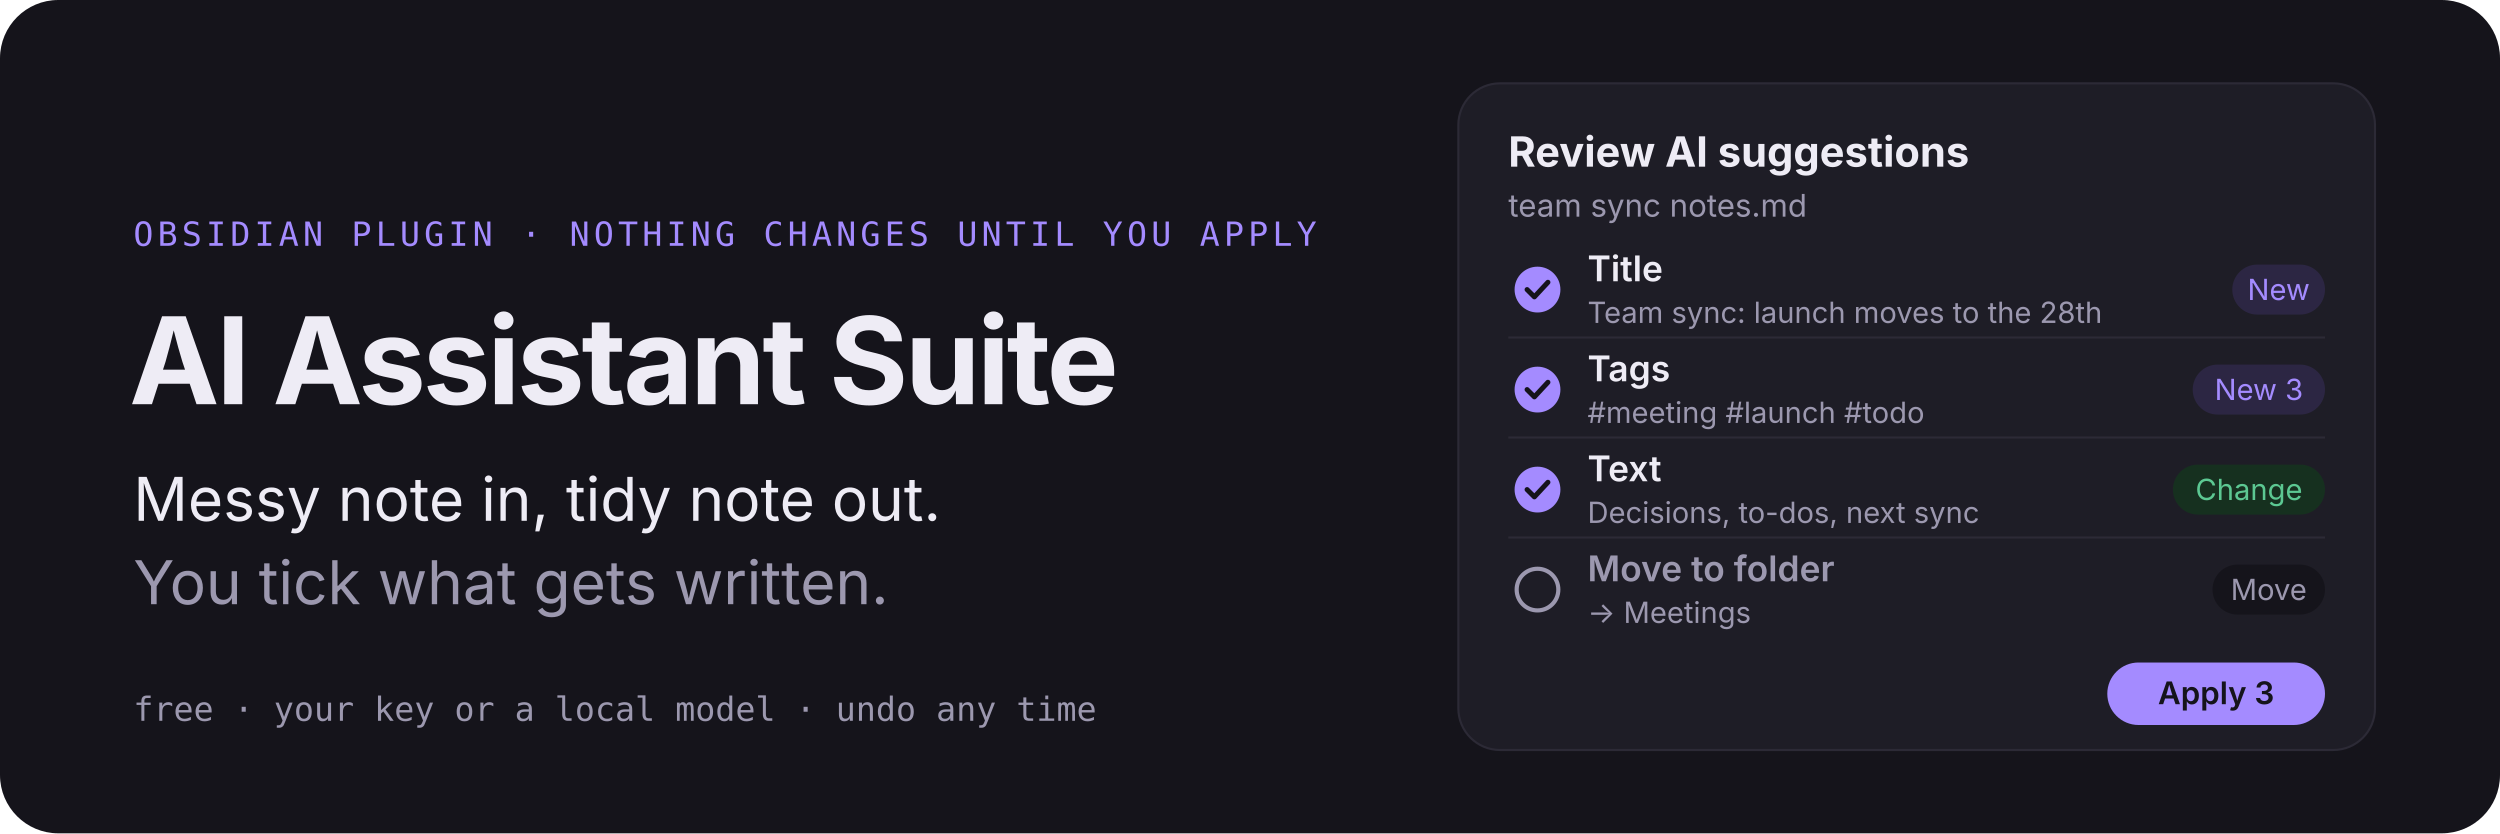
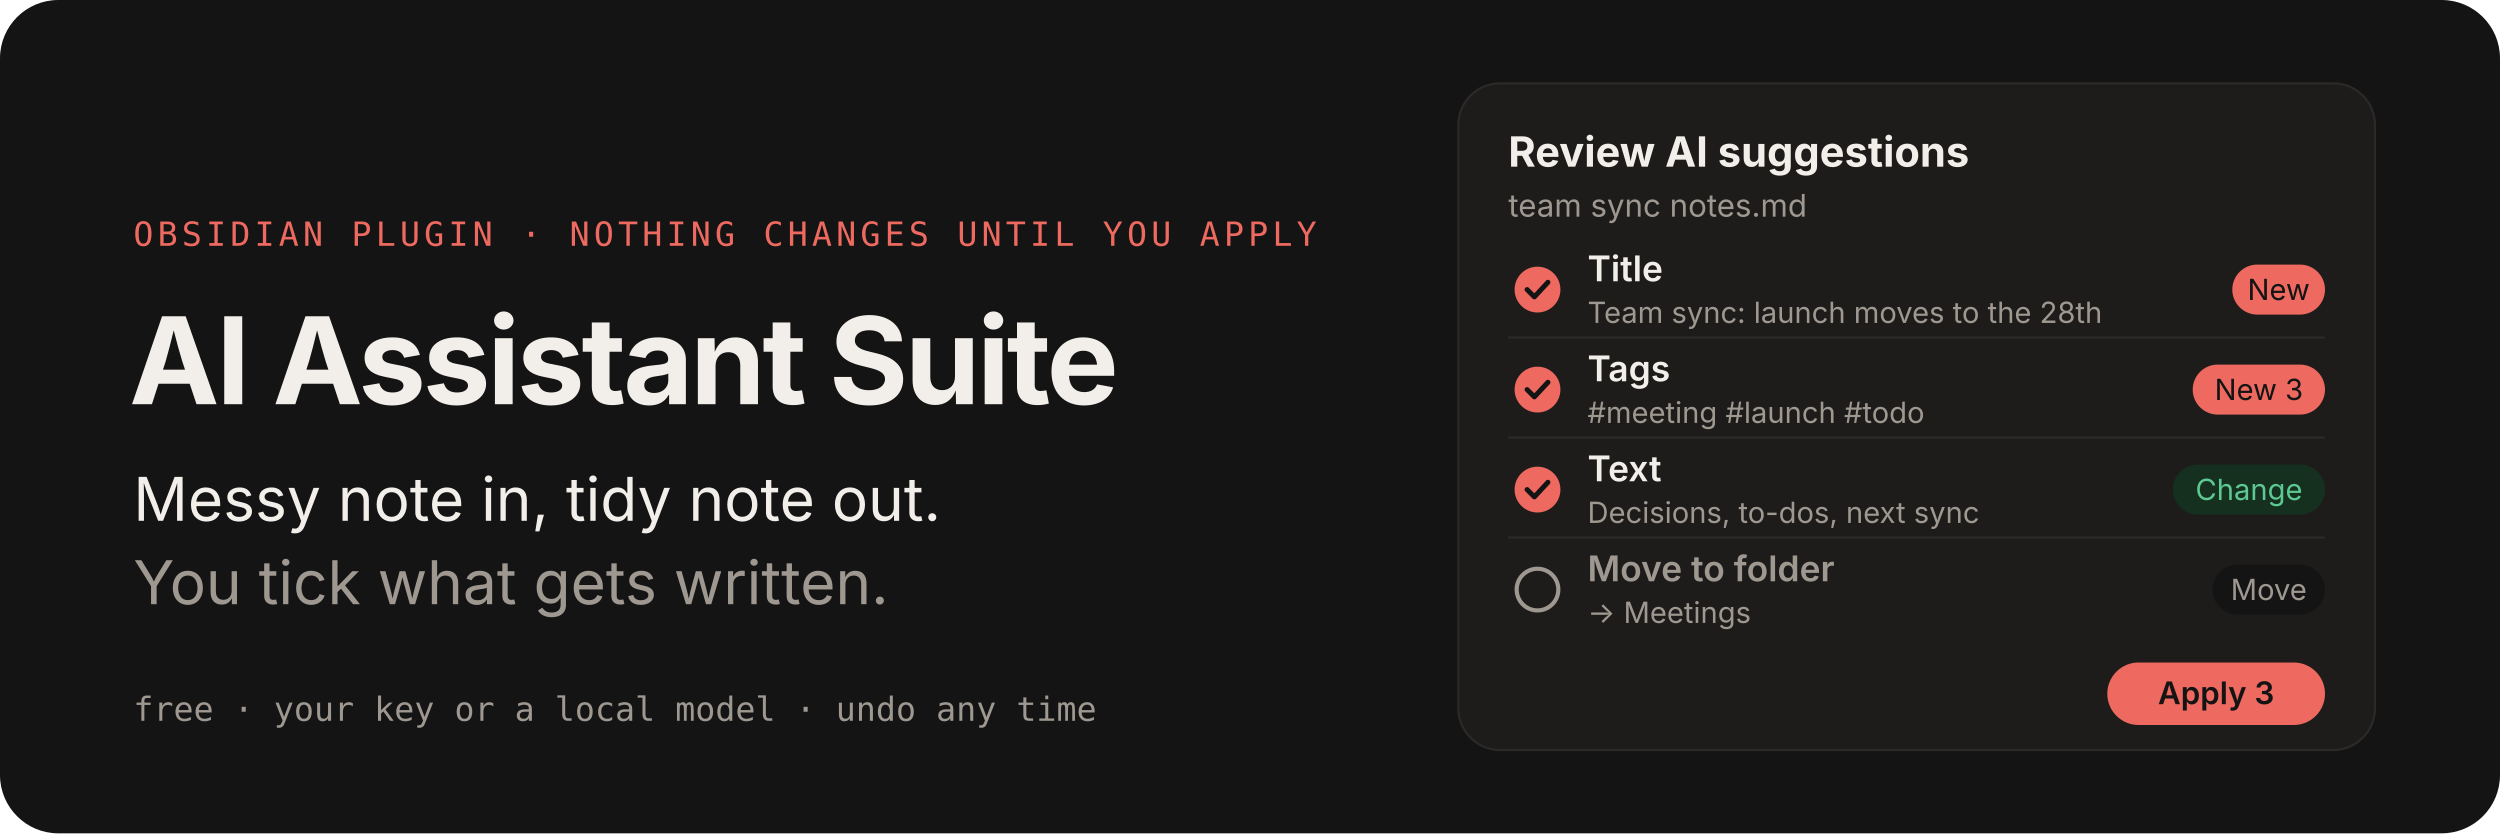
<svg xmlns="http://www.w3.org/2000/svg" width="1200" height="400" viewBox="0 0 1200 400" role="img" aria-labelledby="t d">
-   <rect width="1200" height="400" rx="28" fill="#15141B" />
+   <rect width="1200" height="400" rx="28" fill="#141414" />
  <g id="title-block" font-family="-apple-system, BlinkMacSystemFont, 'Segoe UI', 'PingFang SC', 'Hiragino Sans GB', sans-serif">
-     <text x="64" y="118" font-family="ui-monospace, SFMono-Regular, Menlo, monospace" font-size="16" letter-spacing="2" fill="#A48BFF">OBSIDIAN PLUGIN · NOTHING CHANGES UNTIL YOU APPLY</text>
-     <text x="62" y="194" font-size="58" font-weight="700" letter-spacing="-1.5" fill="#EEECF5">AI Assistant Suite</text>
-     <text x="64" y="250" font-size="29" fill="#EEECF5">Messy note in, tidy note out.</text>
-     <text x="64" y="290" font-size="29" fill="#9C98AF">You tick what gets written.</text>
-     <text x="64" y="346" font-family="ui-monospace, SFMono-Regular, Menlo, monospace" font-size="16" fill="#9C98AF">free · your key or a local model · undo any time</text>
+     <text x="64" y="118" font-family="ui-monospace, SFMono-Regular, Menlo, monospace" font-size="16" letter-spacing="2" fill="#EE6A60">OBSIDIAN PLUGIN · NOTHING CHANGES UNTIL YOU APPLY</text>
+     <text x="62" y="194" font-size="58" font-weight="700" letter-spacing="-1.5" fill="#F2EFEA">AI Assistant Suite</text>
+     <text x="64" y="250" font-size="29" fill="#F2EFEA">Messy note in, tidy note out.</text>
+     <text x="64" y="290" font-size="29" fill="#9E9890">You tick what gets written.</text>
+     <text x="64" y="346" font-family="ui-monospace, SFMono-Regular, Menlo, monospace" font-size="16" fill="#9E9890">free · your key or a local model · undo any time</text>
  </g>
  <g id="project-proof" font-family="-apple-system, BlinkMacSystemFont, 'Segoe UI', 'PingFang SC', 'Hiragino Sans GB', sans-serif">
-     <rect x="700" y="40" width="440" height="320" rx="20" fill="#1E1D26" stroke="#2C2A36" />
-     <text x="724" y="80" font-size="20" font-weight="700" fill="#EEECF5">Review AI suggestions</text>
-     <text x="724" y="104" font-size="15" fill="#9C98AF">team sync notes.md</text>
-     <circle cx="738" cy="139" r="11" fill="#A48BFF" />
-     <path d="M733 139 l3.5 3.5 l6.5 -7" fill="none" stroke="#15141B" stroke-width="2.4" stroke-linecap="round" stroke-linejoin="round" />
-     <text x="762" y="135" font-size="17" font-weight="600" fill="#EEECF5">Title</text>
-     <text x="762" y="155" font-size="14" fill="#9C98AF">Team sync: launch moves to the 28th</text>
-     <rect x="1071.5" y="127" width="44.5" height="24" rx="12" fill="#2C2643" />
-     <text x="1093.75" y="144" font-size="14" text-anchor="middle" fill="#A48BFF">New</text>
-     <path d="M724 162 H1116" stroke="#2C2A36" />
-     <circle cx="738" cy="187" r="11" fill="#A48BFF" />
-     <path d="M733 187 l3.5 3.5 l6.5 -7" fill="none" stroke="#15141B" stroke-width="2.4" stroke-linecap="round" stroke-linejoin="round" />
-     <text x="762" y="183" font-size="17" font-weight="600" fill="#EEECF5">Tags</text>
-     <text x="762" y="203" font-size="14" fill="#9C98AF">#meeting  #launch  #todo</text>
-     <rect x="1052.5" y="175" width="63.5" height="24" rx="12" fill="#2C2643" />
-     <text x="1084.25" y="192" font-size="14" text-anchor="middle" fill="#A48BFF">New 3</text>
-     <path d="M724 210 H1116" stroke="#2C2A36" />
-     <circle cx="738" cy="235" r="11" fill="#A48BFF" />
-     <path d="M733 235 l3.5 3.5 l6.5 -7" fill="none" stroke="#15141B" stroke-width="2.4" stroke-linecap="round" stroke-linejoin="round" />
-     <text x="762" y="231" font-size="17" font-weight="600" fill="#EEECF5">Text</text>
-     <text x="762" y="251" font-size="14" fill="#9C98AF">Decisions, to-dos, next sync</text>
+     <rect x="700" y="40" width="440" height="320" rx="20" fill="#1D1C1B" stroke="#2C2A28" />
+     <text x="724" y="80" font-size="20" font-weight="700" fill="#F2EFEA">Review AI suggestions</text>
+     <text x="724" y="104" font-size="15" fill="#9E9890">team sync notes.md</text>
+     <circle cx="738" cy="139" r="11" fill="#EE6A60" />
+     <path d="M733 139 l3.5 3.5 l6.5 -7" fill="none" stroke="#141414" stroke-width="2.4" stroke-linecap="round" stroke-linejoin="round" />
+     <text x="762" y="135" font-size="17" font-weight="600" fill="#F2EFEA">Title</text>
+     <text x="762" y="155" font-size="14" fill="#9E9890">Team sync: launch moves to the 28th</text>
+     <rect x="1071.5" y="127" width="44.5" height="24" rx="12" fill="#EE6A60" />
+     <text x="1093.75" y="144" font-size="14" text-anchor="middle" fill="#141414">New</text>
+     <path d="M724 162 H1116" stroke="#2C2A28" />
+     <circle cx="738" cy="187" r="11" fill="#EE6A60" />
+     <path d="M733 187 l3.5 3.5 l6.5 -7" fill="none" stroke="#141414" stroke-width="2.4" stroke-linecap="round" stroke-linejoin="round" />
+     <text x="762" y="183" font-size="17" font-weight="600" fill="#F2EFEA">Tags</text>
+     <text x="762" y="203" font-size="14" fill="#9E9890">#meeting  #launch  #todo</text>
+     <rect x="1052.5" y="175" width="63.5" height="24" rx="12" fill="#EE6A60" />
+     <text x="1084.25" y="192" font-size="14" text-anchor="middle" fill="#141414">New 3</text>
+     <path d="M724 210 H1116" stroke="#2C2A28" />
+     <circle cx="738" cy="235" r="11" fill="#EE6A60" />
+     <path d="M733 235 l3.5 3.5 l6.5 -7" fill="none" stroke="#141414" stroke-width="2.4" stroke-linecap="round" stroke-linejoin="round" />
+     <text x="762" y="231" font-size="17" font-weight="600" fill="#F2EFEA">Text</text>
+     <text x="762" y="251" font-size="14" fill="#9E9890">Decisions, to-dos, next sync</text>
    <rect x="1043.0" y="223" width="73.0" height="24" rx="12" fill="#16301F" />
    <text x="1079.5" y="240" font-size="14" text-anchor="middle" fill="#5CC892">Change</text>
-     <path d="M724 258 H1116" stroke="#2C2A36" />
-     <circle cx="738" cy="283" r="10" fill="none" stroke="#9C98AF" stroke-width="2" />
-     <text x="762" y="279" font-size="17" font-weight="600" fill="#9C98AF">Move to folder</text>
-     <text x="762" y="299" font-size="14" fill="#9C98AF">→ Meetings</text>
-     <rect x="1062.0" y="271" width="54.0" height="24" rx="12" fill="#15141B" />
-     <text x="1089.0" y="288" font-size="14" text-anchor="middle" fill="#9C98AF">Move</text>
-     <rect x="1011.5" y="318" width="104.5" height="30" rx="15" fill="#A48BFF" />
-     <text x="1063.75" y="338" font-size="15" font-weight="600" text-anchor="middle" fill="#15141B">Apply 3</text>
+     <path d="M724 258 H1116" stroke="#2C2A28" />
+     <circle cx="738" cy="283" r="10" fill="none" stroke="#9E9890" stroke-width="2" />
+     <text x="762" y="279" font-size="17" font-weight="600" fill="#9E9890">Move to folder</text>
+     <text x="762" y="299" font-size="14" fill="#9E9890">→ Meetings</text>
+     <rect x="1062.0" y="271" width="54.0" height="24" rx="12" fill="#141414" />
+     <text x="1089.0" y="288" font-size="14" text-anchor="middle" fill="#9E9890">Move</text>
+     <rect x="1011.5" y="318" width="104.5" height="30" rx="15" fill="#EE6A60" />
+     <text x="1063.75" y="338" font-size="15" font-weight="600" text-anchor="middle" fill="#141414">Apply 3</text>
  </g>
</svg>
